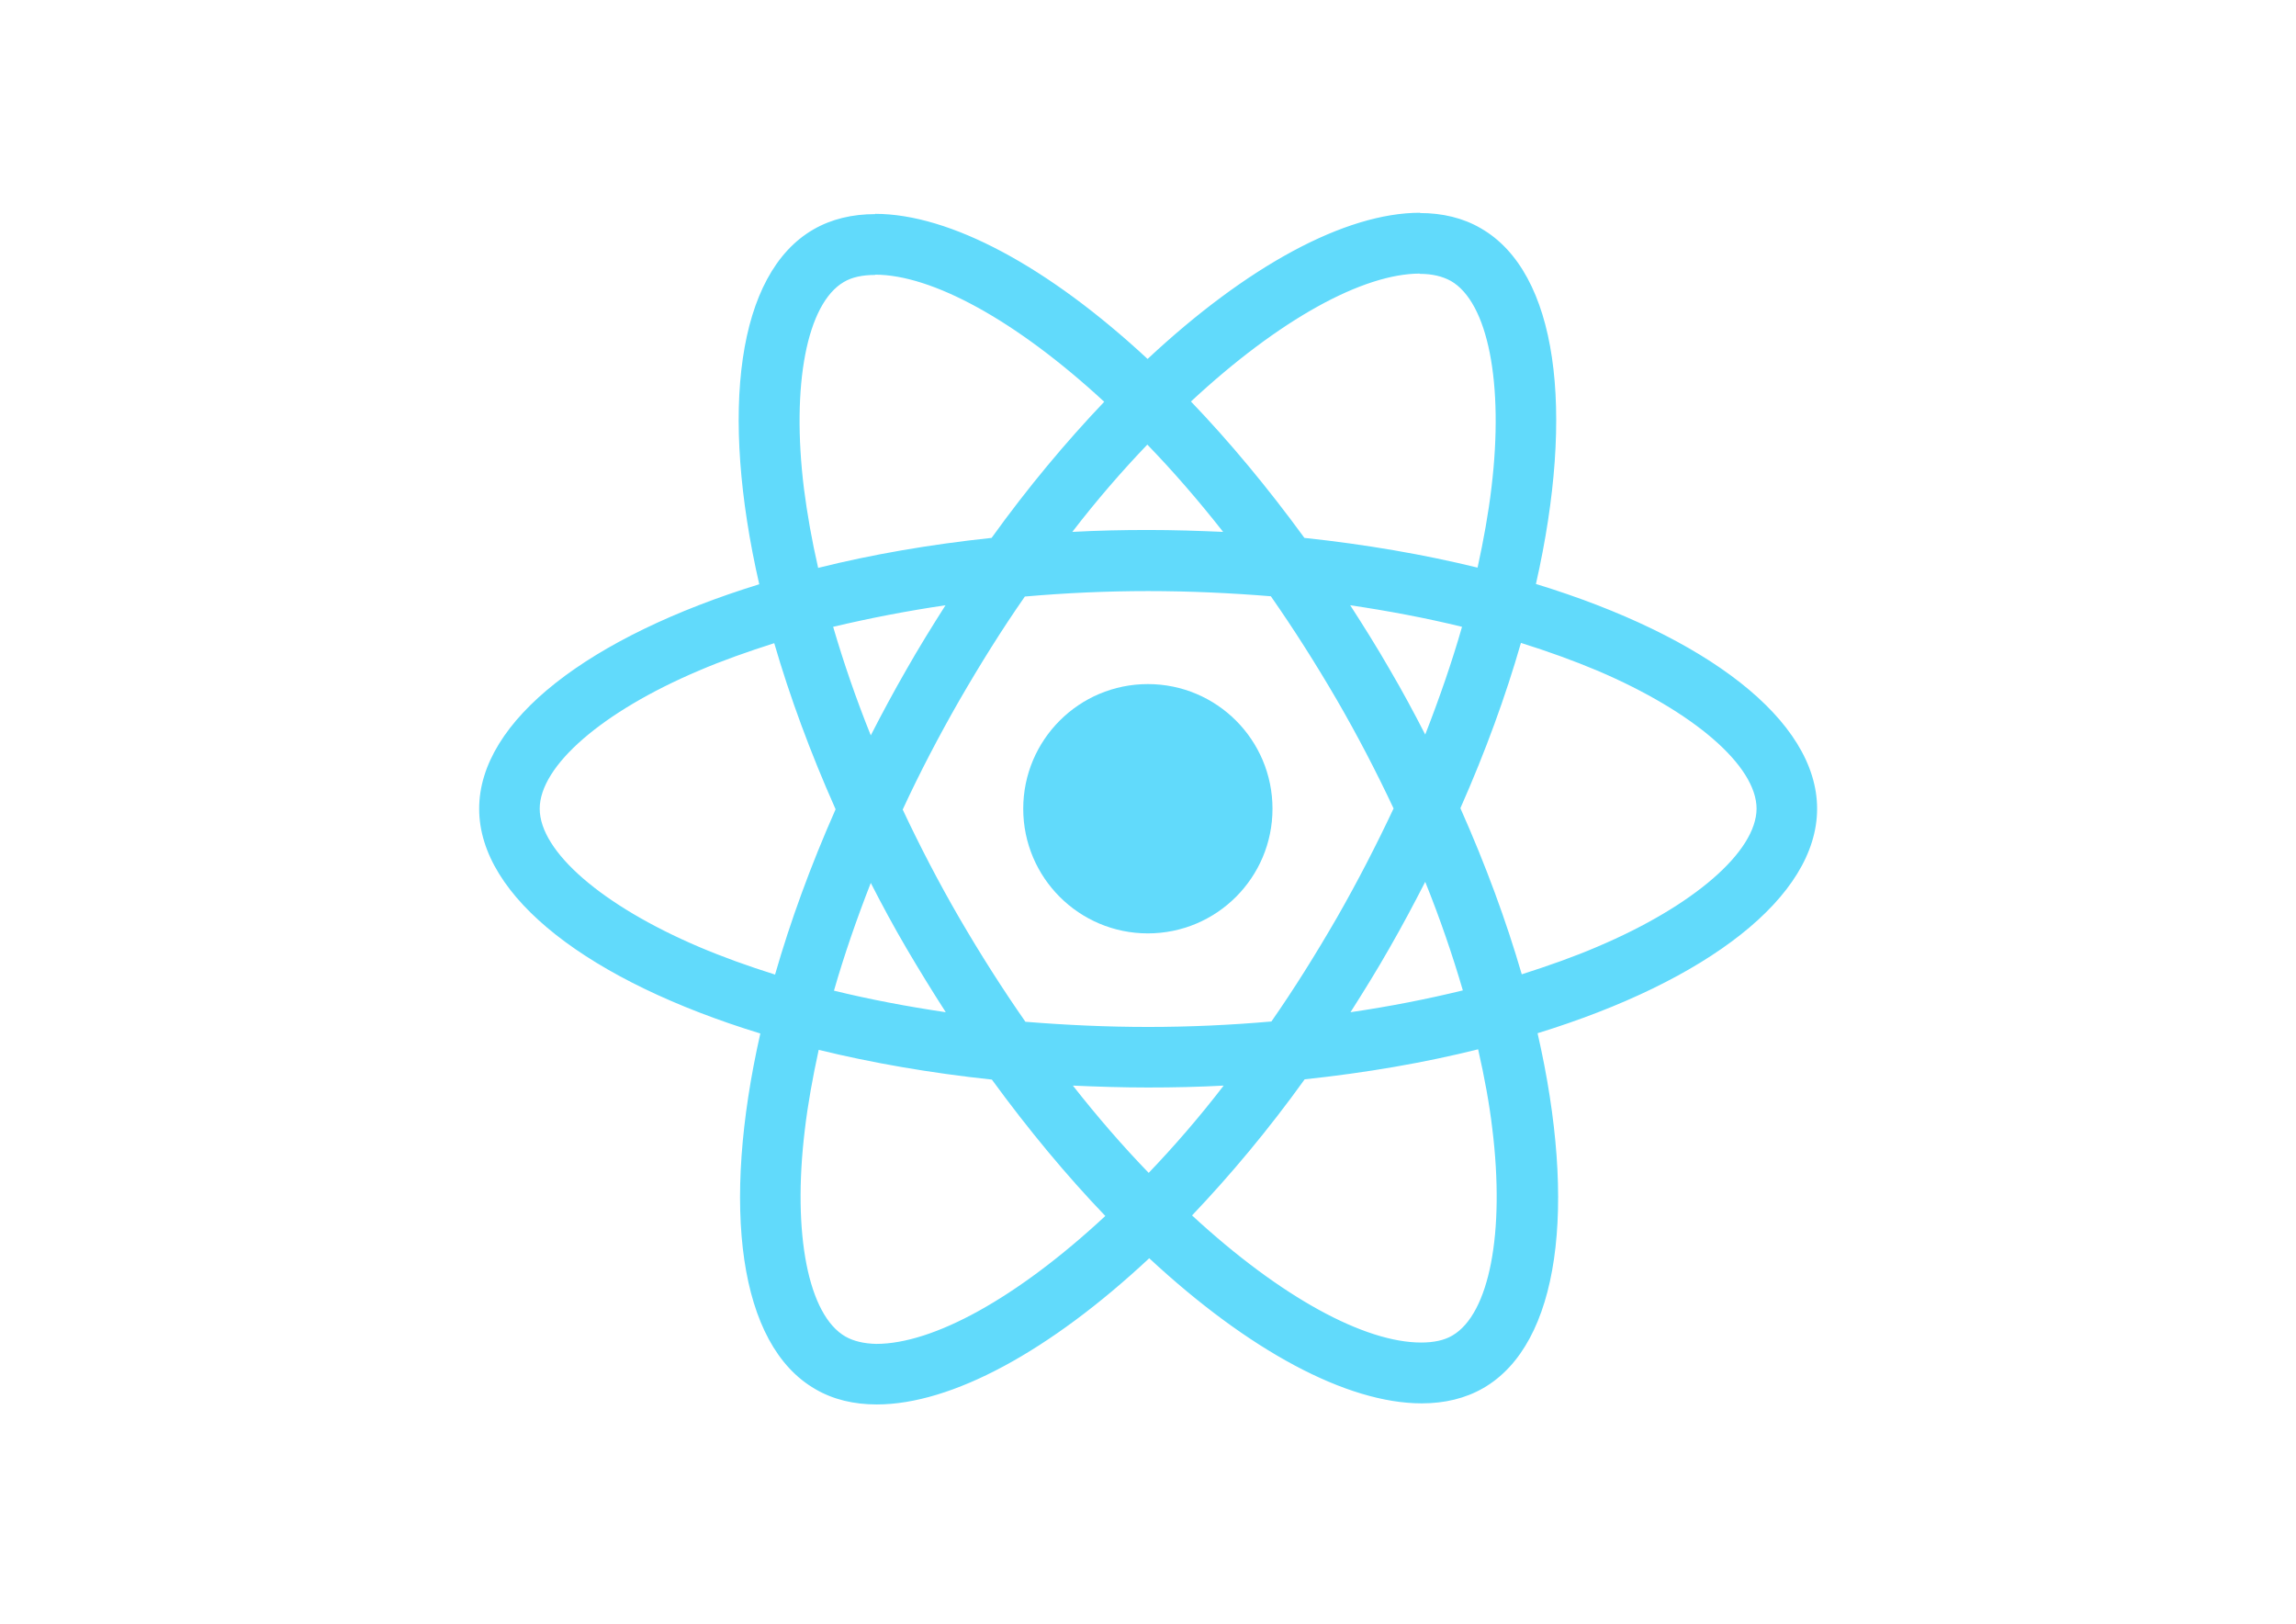
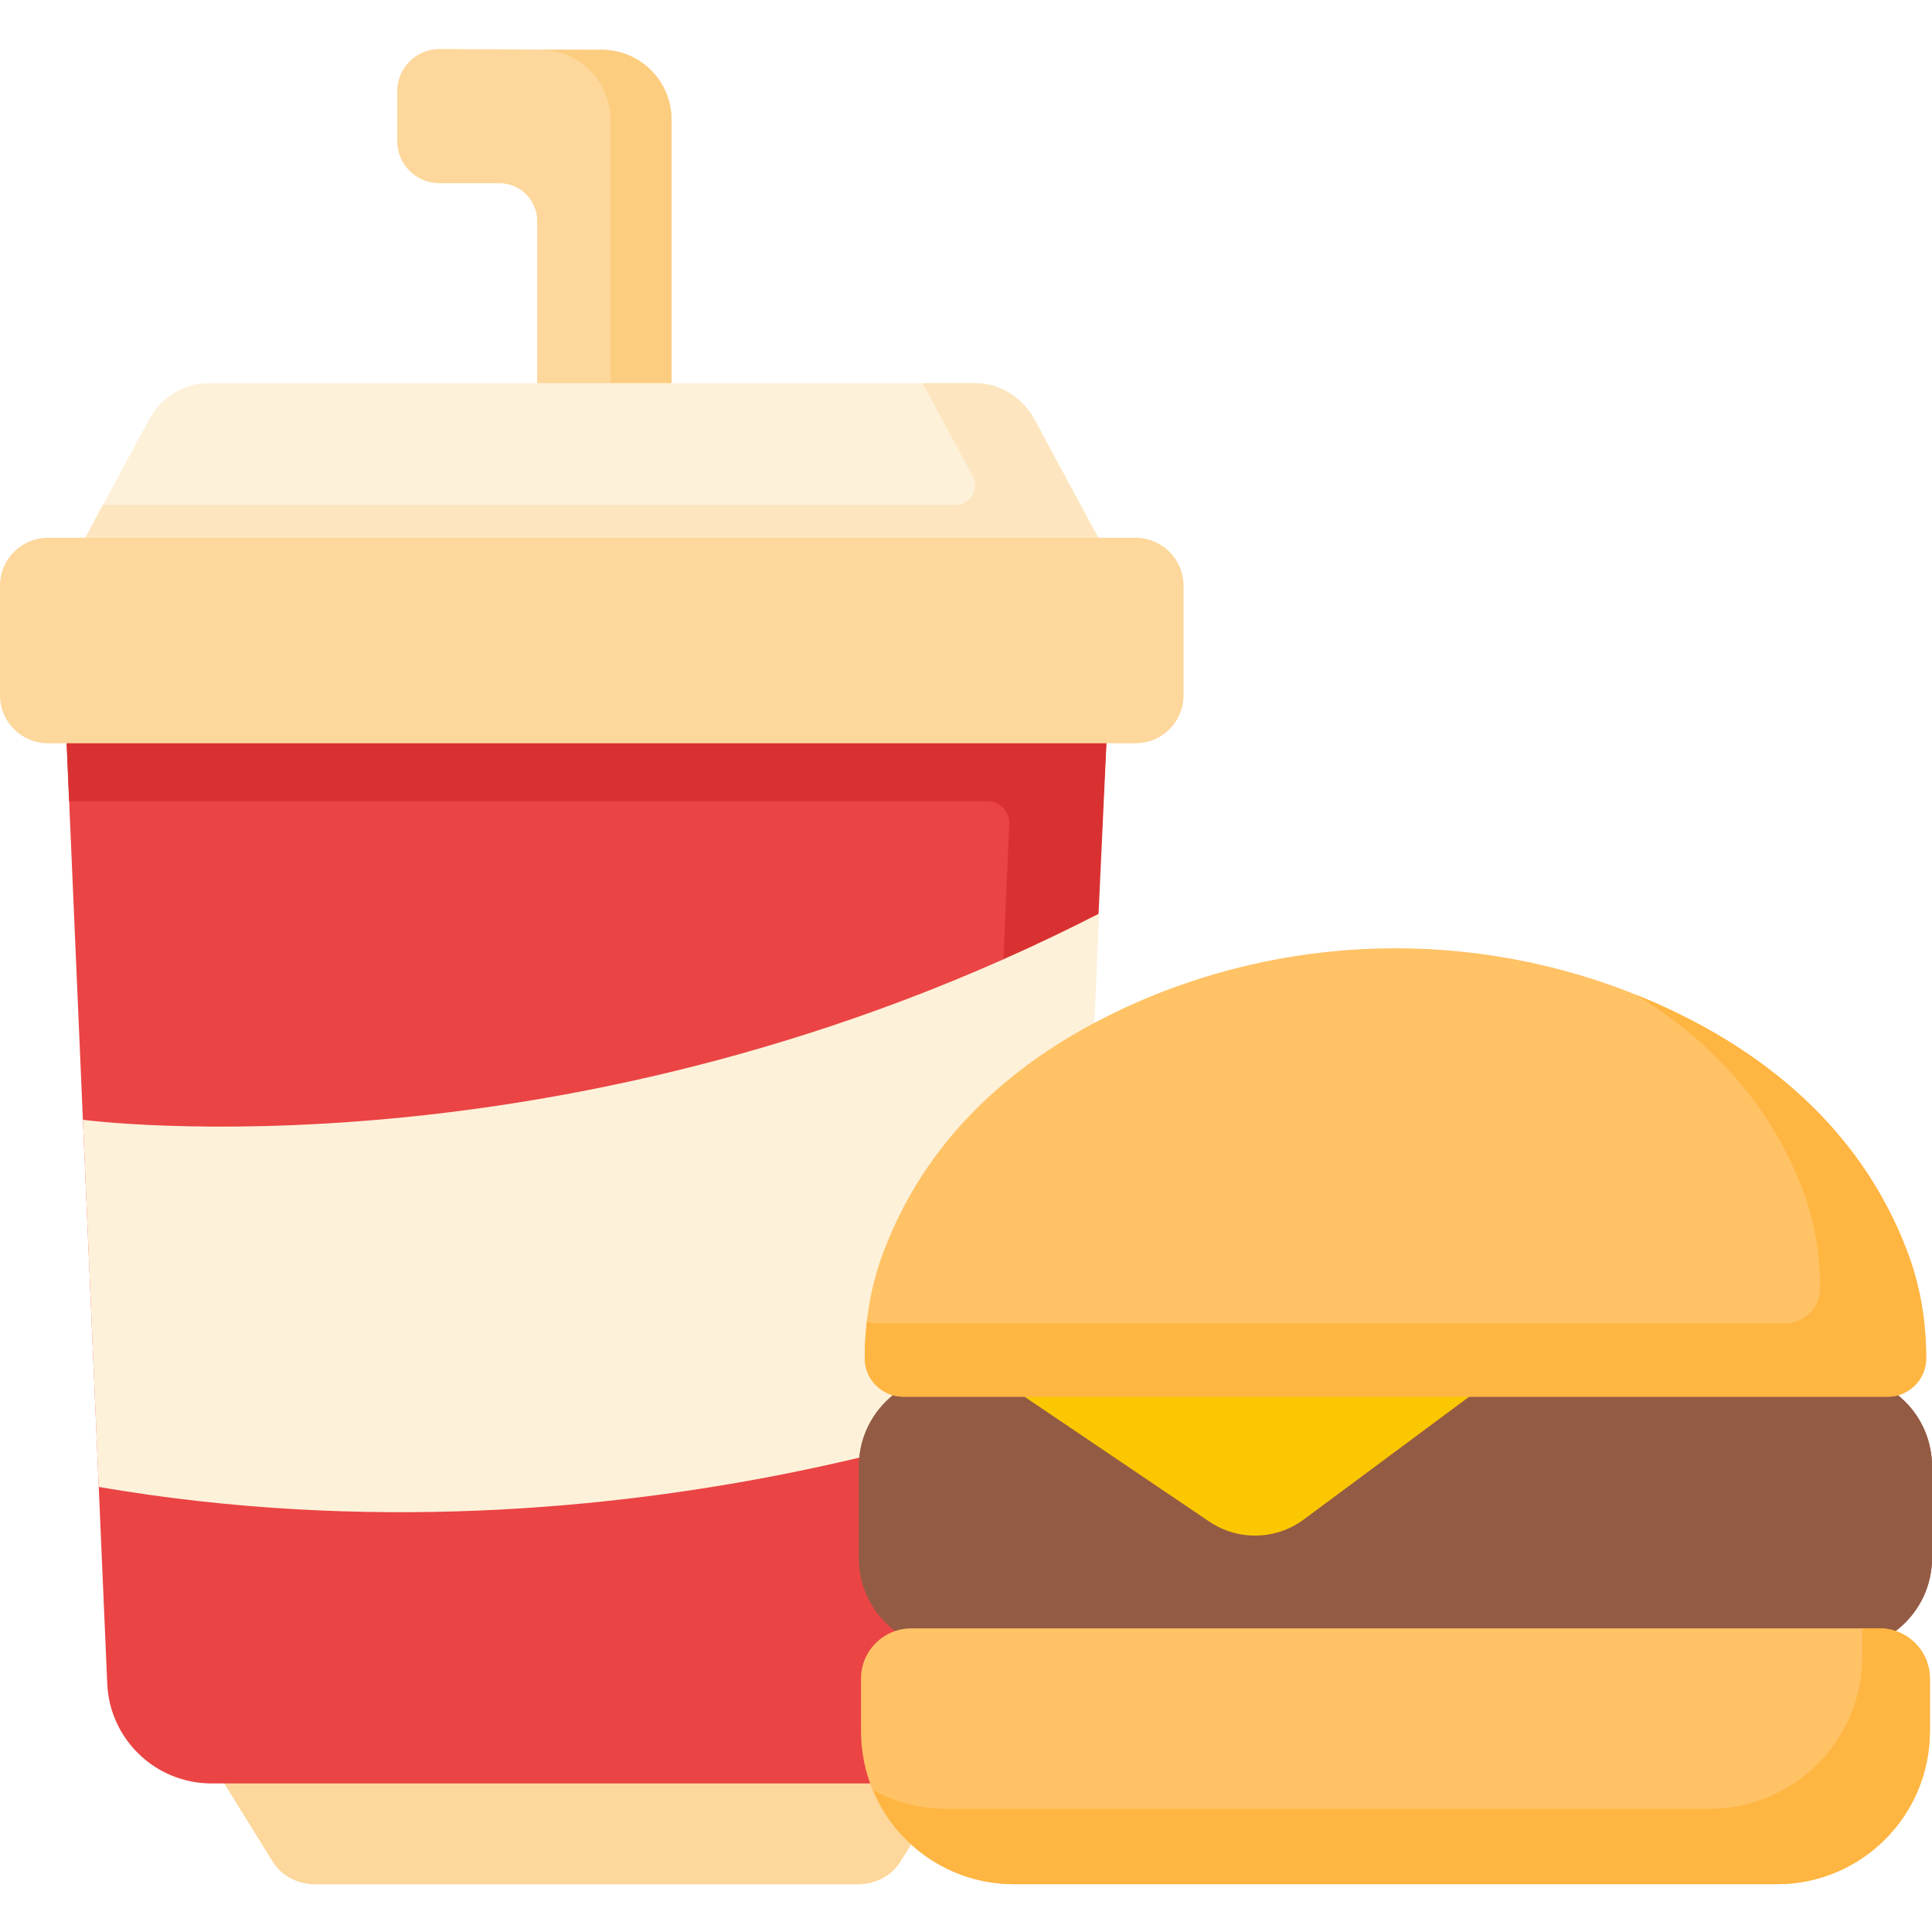
- <svg xmlns="http://www.w3.org/2000/svg" viewBox="0 0 841.9 595.3">
-   <g fill="#61DAFB">
-     <path d="M666.3 296.5c0-32.5-40.7-63.3-103.1-82.4 14.4-63.6 8-114.2-20.2-130.4-6.5-3.8-14.1-5.6-22.4-5.6v22.3c4.6 0 8.3.9 11.4 2.6 13.6 7.8 19.5 37.5 14.9 75.7-1.1 9.4-2.9 19.3-5.1 29.4-19.6-4.8-41-8.5-63.5-10.9-13.5-18.5-27.5-35.3-41.6-50 32.6-30.3 63.2-46.9 84-46.9V78c-27.5 0-63.5 19.6-99.9 53.6-36.4-33.8-72.4-53.2-99.9-53.2v22.3c20.7 0 51.4 16.5 84 46.6-14 14.7-28 31.4-41.3 49.9-22.6 2.4-44 6.1-63.6 11-2.3-10-4-19.7-5.2-29-4.7-38.2 1.1-67.9 14.6-75.8 3-1.8 6.9-2.6 11.5-2.6V78.5c-8.4 0-16 1.8-22.6 5.6-28.1 16.2-34.4 66.7-19.9 130.1-62.2 19.2-102.7 49.9-102.7 82.3 0 32.5 40.7 63.3 103.1 82.4-14.4 63.6-8 114.2 20.2 130.4 6.5 3.8 14.1 5.6 22.5 5.6 27.5 0 63.5-19.6 99.9-53.6 36.4 33.8 72.4 53.2 99.9 53.2 8.4 0 16-1.8 22.6-5.6 28.1-16.2 34.4-66.7 19.9-130.1 62-19.1 102.5-49.9 102.5-82.3zm-130.2-66.7c-3.7 12.9-8.3 26.2-13.5 39.5-4.1-8-8.4-16-13.1-24-4.6-8-9.5-15.8-14.4-23.4 14.2 2.1 27.9 4.7 41 7.9zm-45.8 106.5c-7.8 13.5-15.8 26.3-24.1 38.2-14.9 1.3-30 2-45.2 2-15.1 0-30.2-.7-45-1.9-8.3-11.9-16.4-24.6-24.2-38-7.6-13.1-14.5-26.4-20.8-39.8 6.2-13.4 13.2-26.8 20.7-39.9 7.8-13.5 15.8-26.3 24.1-38.2 14.9-1.3 30-2 45.2-2 15.1 0 30.2.7 45 1.9 8.3 11.9 16.4 24.6 24.2 38 7.6 13.1 14.5 26.4 20.8 39.8-6.3 13.4-13.2 26.8-20.7 39.9zm32.3-13c5.4 13.4 10 26.8 13.8 39.8-13.1 3.2-26.9 5.9-41.2 8 4.9-7.7 9.8-15.6 14.4-23.7 4.6-8 8.9-16.1 13-24.1zM421.2 430c-9.3-9.6-18.6-20.3-27.8-32 9 .4 18.2.7 27.5.7 9.4 0 18.7-.2 27.8-.7-9 11.7-18.3 22.4-27.5 32zm-74.4-58.9c-14.2-2.1-27.9-4.7-41-7.9 3.7-12.9 8.3-26.2 13.5-39.5 4.1 8 8.4 16 13.1 24 4.7 8 9.5 15.8 14.4 23.4zM420.7 163c9.3 9.6 18.6 20.3 27.8 32-9-.4-18.2-.7-27.5-.7-9.4 0-18.7.2-27.8.7 9-11.7 18.3-22.4 27.5-32zm-74 58.9c-4.9 7.7-9.8 15.6-14.4 23.7-4.6 8-8.9 16-13 24-5.4-13.4-10-26.8-13.8-39.8 13.1-3.1 26.9-5.8 41.2-7.9zm-90.5 125.2c-35.4-15.1-58.3-34.9-58.3-50.6 0-15.7 22.9-35.6 58.3-50.6 8.6-3.7 18-7 27.7-10.1 5.7 19.6 13.2 40 22.5 60.9-9.2 20.8-16.6 41.1-22.2 60.6-9.9-3.1-19.3-6.5-28-10.2zM310 490c-13.6-7.8-19.5-37.5-14.9-75.7 1.1-9.4 2.9-19.3 5.1-29.4 19.6 4.8 41 8.5 63.5 10.9 13.5 18.5 27.5 35.3 41.6 50-32.6 30.3-63.2 46.9-84 46.9-4.5-.1-8.3-1-11.3-2.7zm237.2-76.2c4.7 38.2-1.1 67.9-14.6 75.8-3 1.8-6.9 2.6-11.5 2.6-20.7 0-51.4-16.5-84-46.6 14-14.7 28-31.4 41.3-49.9 22.6-2.4 44-6.1 63.6-11 2.3 10.1 4.1 19.8 5.2 29.1zm38.5-66.7c-8.6 3.7-18 7-27.7 10.1-5.7-19.6-13.2-40-22.5-60.9 9.2-20.8 16.6-41.1 22.2-60.6 9.9 3.1 19.3 6.5 28.1 10.2 35.4 15.1 58.3 34.9 58.3 50.6-.1 15.7-23 35.6-58.4 50.6zM320.8 78.4z" />
-     <circle cx="420.9" cy="296.5" r="45.7" />
-     <path d="M520.5 78.1z" />
-   </g>
+ <svg xmlns="http://www.w3.org/2000/svg" height="512pt" viewBox="0 -13 512.001 512" width="512pt">
+   <path d="m105.262 11.191v13.172c0 6.18 5.012 11.188 11.191 11.188h15.887c5.531 0 10.02 4.488 10.02 10.02v49.555h35.602v-76.418c0-10.195-8.242-18.469-18.438-18.504l-43.02-.203c-6.199-.027-11.242 4.992-11.242 11.191zm0 0" fill="#fdd79b" />
+   <path d="m177.957 18.711v76.406h-16.18v-76.406c0-10.203-8.238-18.473-18.426-18.512h16.176c10.191.039 18.43 8.309 18.43 18.512zm0 0" fill="#fccd7f" />
+   <path d="m258.414 88.531h-203.18c-6.52 0-12.543 3.715-15.793 9.734l-19.934 36.953h274.633l-19.934-36.953c-3.25-6.02-9.273-9.734-15.793-9.734zm0 0" fill="#fef1da" />
+   <path d="m294.137 135.219h-274.633l7.797-14.453h225.984c3.875 0 6.348-4.137 4.504-7.551l-13.312-24.68h13.938c6.516 0 12.547 3.707 15.797 9.734zm0 0" fill="#fde6bf" />
+   <path d="m227.434 486.355h-143.98c-4.621 0-8.891-2.289-11.191-6.004l-14.125-22.793h194.617l-14.125 22.793c-2.305 3.711-6.574 6.004-11.195 6.004zm0 0" fill="#fdd79b" />
+   <path d="m293.461 178.684-3.211 62.672-7.777 191.816c-.617 14.629-12.551 26.203-27.152 26.441-.156.012-.309.012-.465.012h-198.82c-14.805 0-26.988-11.668-27.617-26.453l-10.984-254.488zm0 0" fill="#ea4444" />
+   <path d="m293.457 178.684-2.324 50.43-2.133 8.242-6.527 195.816c-.609 14.445-12.246 25.906-26.586 26.422.473-1.848.773-3.777.855-5.77l10.727-248.457c.141-3.289-2.488-6.035-5.781-6.035h-243.371l-.887-20.648zm0 0" fill="#d93131" />
+   <path d="m21.969 283.754s129.004 17.254 269.312-54.645l-5.445 126.195s-117.484 50.148-259.672 25.75zm0 0" fill="#fef1da" />
+   <path d="m300.922 183.98h-288.195c-7.031 0-12.727-5.695-12.727-12.723v-29.016c0-7.027 5.695-12.723 12.727-12.723h288.195c7.027 0 12.727 5.695 12.727 12.723v29.016c0 7.027-5.699 12.723-12.727 12.723zm0 0" fill="#fdd79b" />
+   <path d="m487.832 424.082h-236.043c-13.348 0-24.168-10.82-24.168-24.168v-24.328c0-13.348 10.82-24.168 24.168-24.168h236.047c13.344 0 24.164 10.82 24.164 24.168v24.328c0 13.348-10.82 24.168-24.168 24.168zm0 0" fill="#945b44" />
+   <path d="m487.832 424.082h-236.043c-13.348 0-24.168-10.82-24.168-24.168v-24.328c0-13.348 10.82-24.168 24.168-24.168h236.047c13.344 0 24.164 10.82 24.164 24.168v24.328c0 13.348-10.82 24.168-24.168 24.168zm0 0" fill="#945b44" />
+   <path d="m470.902 486.328h-202.184c-22.387 0-40.535-18.148-40.535-40.535v-13.965c0-7.336 5.945-13.281 13.281-13.281h256.695c7.332 0 13.277 5.945 13.277 13.281v13.965c0 22.387-18.148 40.535-40.535 40.535zm0 0" fill="#ffc265" />
+   <path d="m511.441 431.832v13.957c0 22.391-18.152 40.543-40.543 40.543h-202.18c-16.879 0-31.344-10.324-37.434-24.996 5.801 3.199 12.461 5.027 19.555 5.027h202.176c22.395 0 40.535-18.148 40.535-40.531v-7.289h4.613c7.328 0 13.277 5.949 13.277 13.289zm0 0" fill="#ffb541" />
+   <path d="m263.031 351.418 57.426 38.809c7.629 5.156 17.68 4.934 25.07-.555l51.535-38.254zm0 0" fill="#fbc700" />
+   <path d="m505.637 319.156c-12.645-33.918-39.398-54.004-65.848-65.887-44.41-19.953-95.547-19.953-139.961 0-26.445 11.883-53.199 31.969-65.844 65.887-3.312 8.891-4.828 18.352-4.82 27.844.004 5.613 4.605 10.145 10.219 10.145h260.855c5.613 0 10.215-4.531 10.219-10.145.008-9.492-1.508-18.953-4.82-27.844zm0 0" fill="#ffc265" />
+   <path d="m510.461 347c-.012 5.609-4.605 10.141-10.223 10.141h-260.859c-5.605 0-10.211-4.531-10.211-10.141 0-3.25.176-6.492.535-9.715.918.312 1.891.465 2.902.465h240.336c5.172 0 9.406-4.168 9.414-9.34 0-8.746-1.391-17.461-4.449-25.656-9.043-24.254-25.914-40.832-44.402-52.16 2.105.848 4.199 1.734 6.285 2.676 26.453 11.883 53.199 31.973 65.848 65.887 3.316 8.891 4.832 18.355 4.824 27.844zm0 0" fill="#ffb541" />
</svg>
